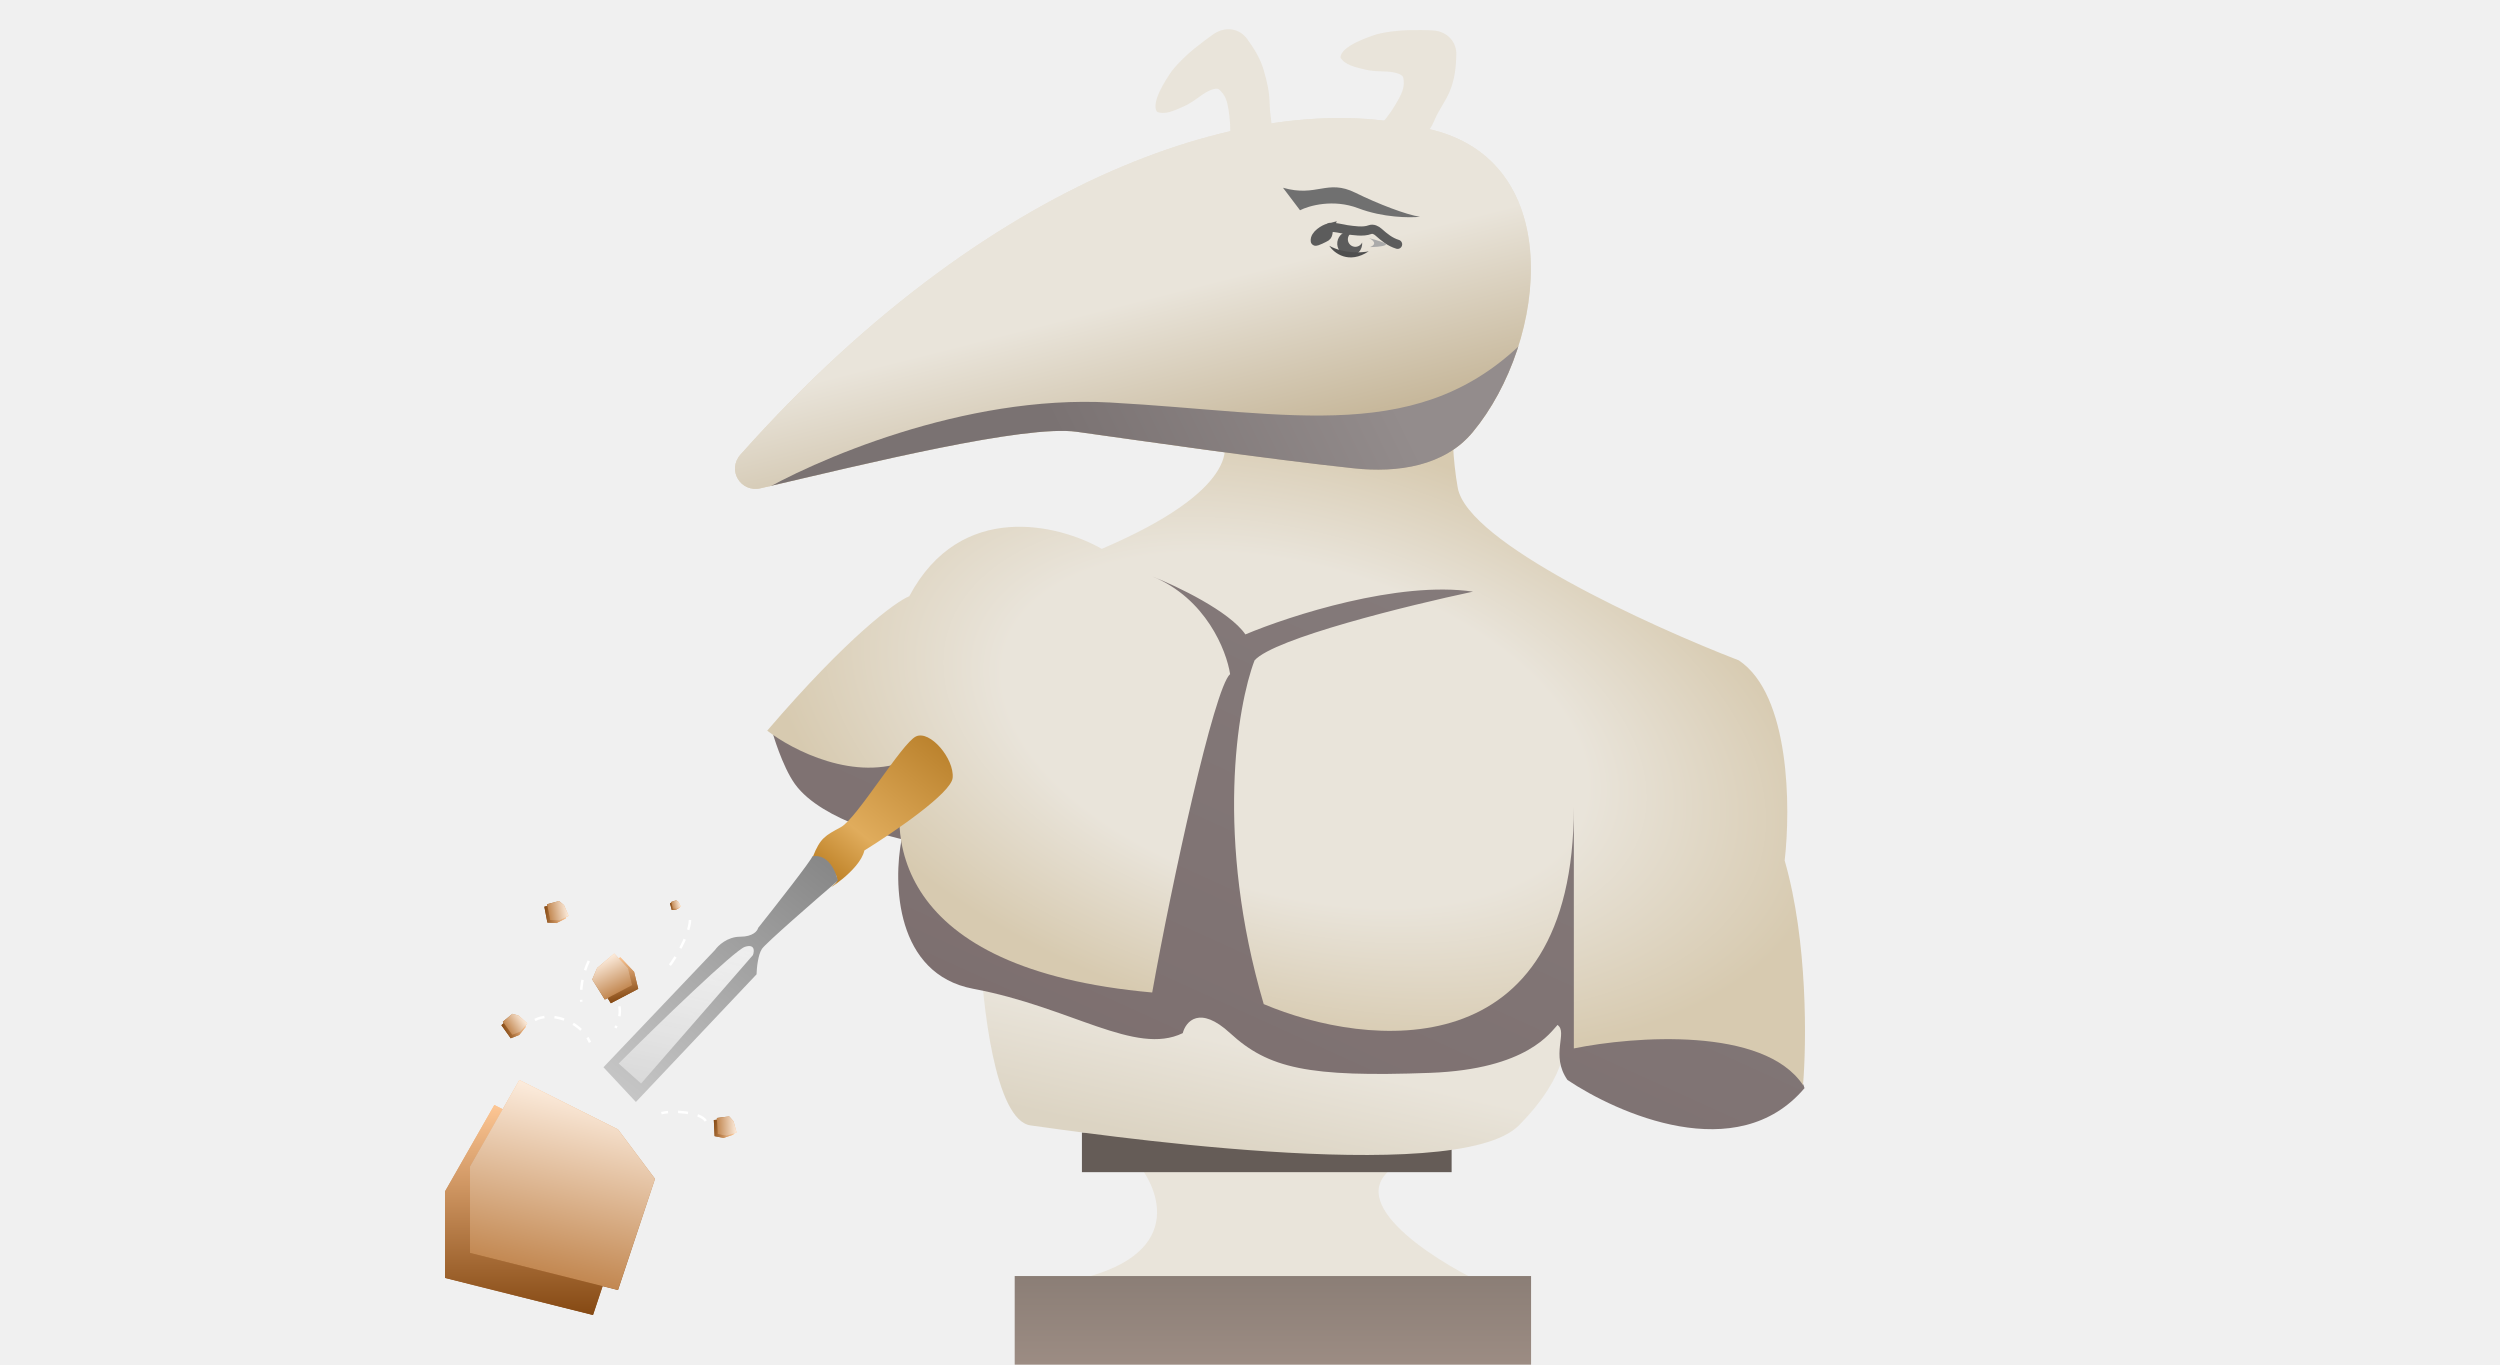
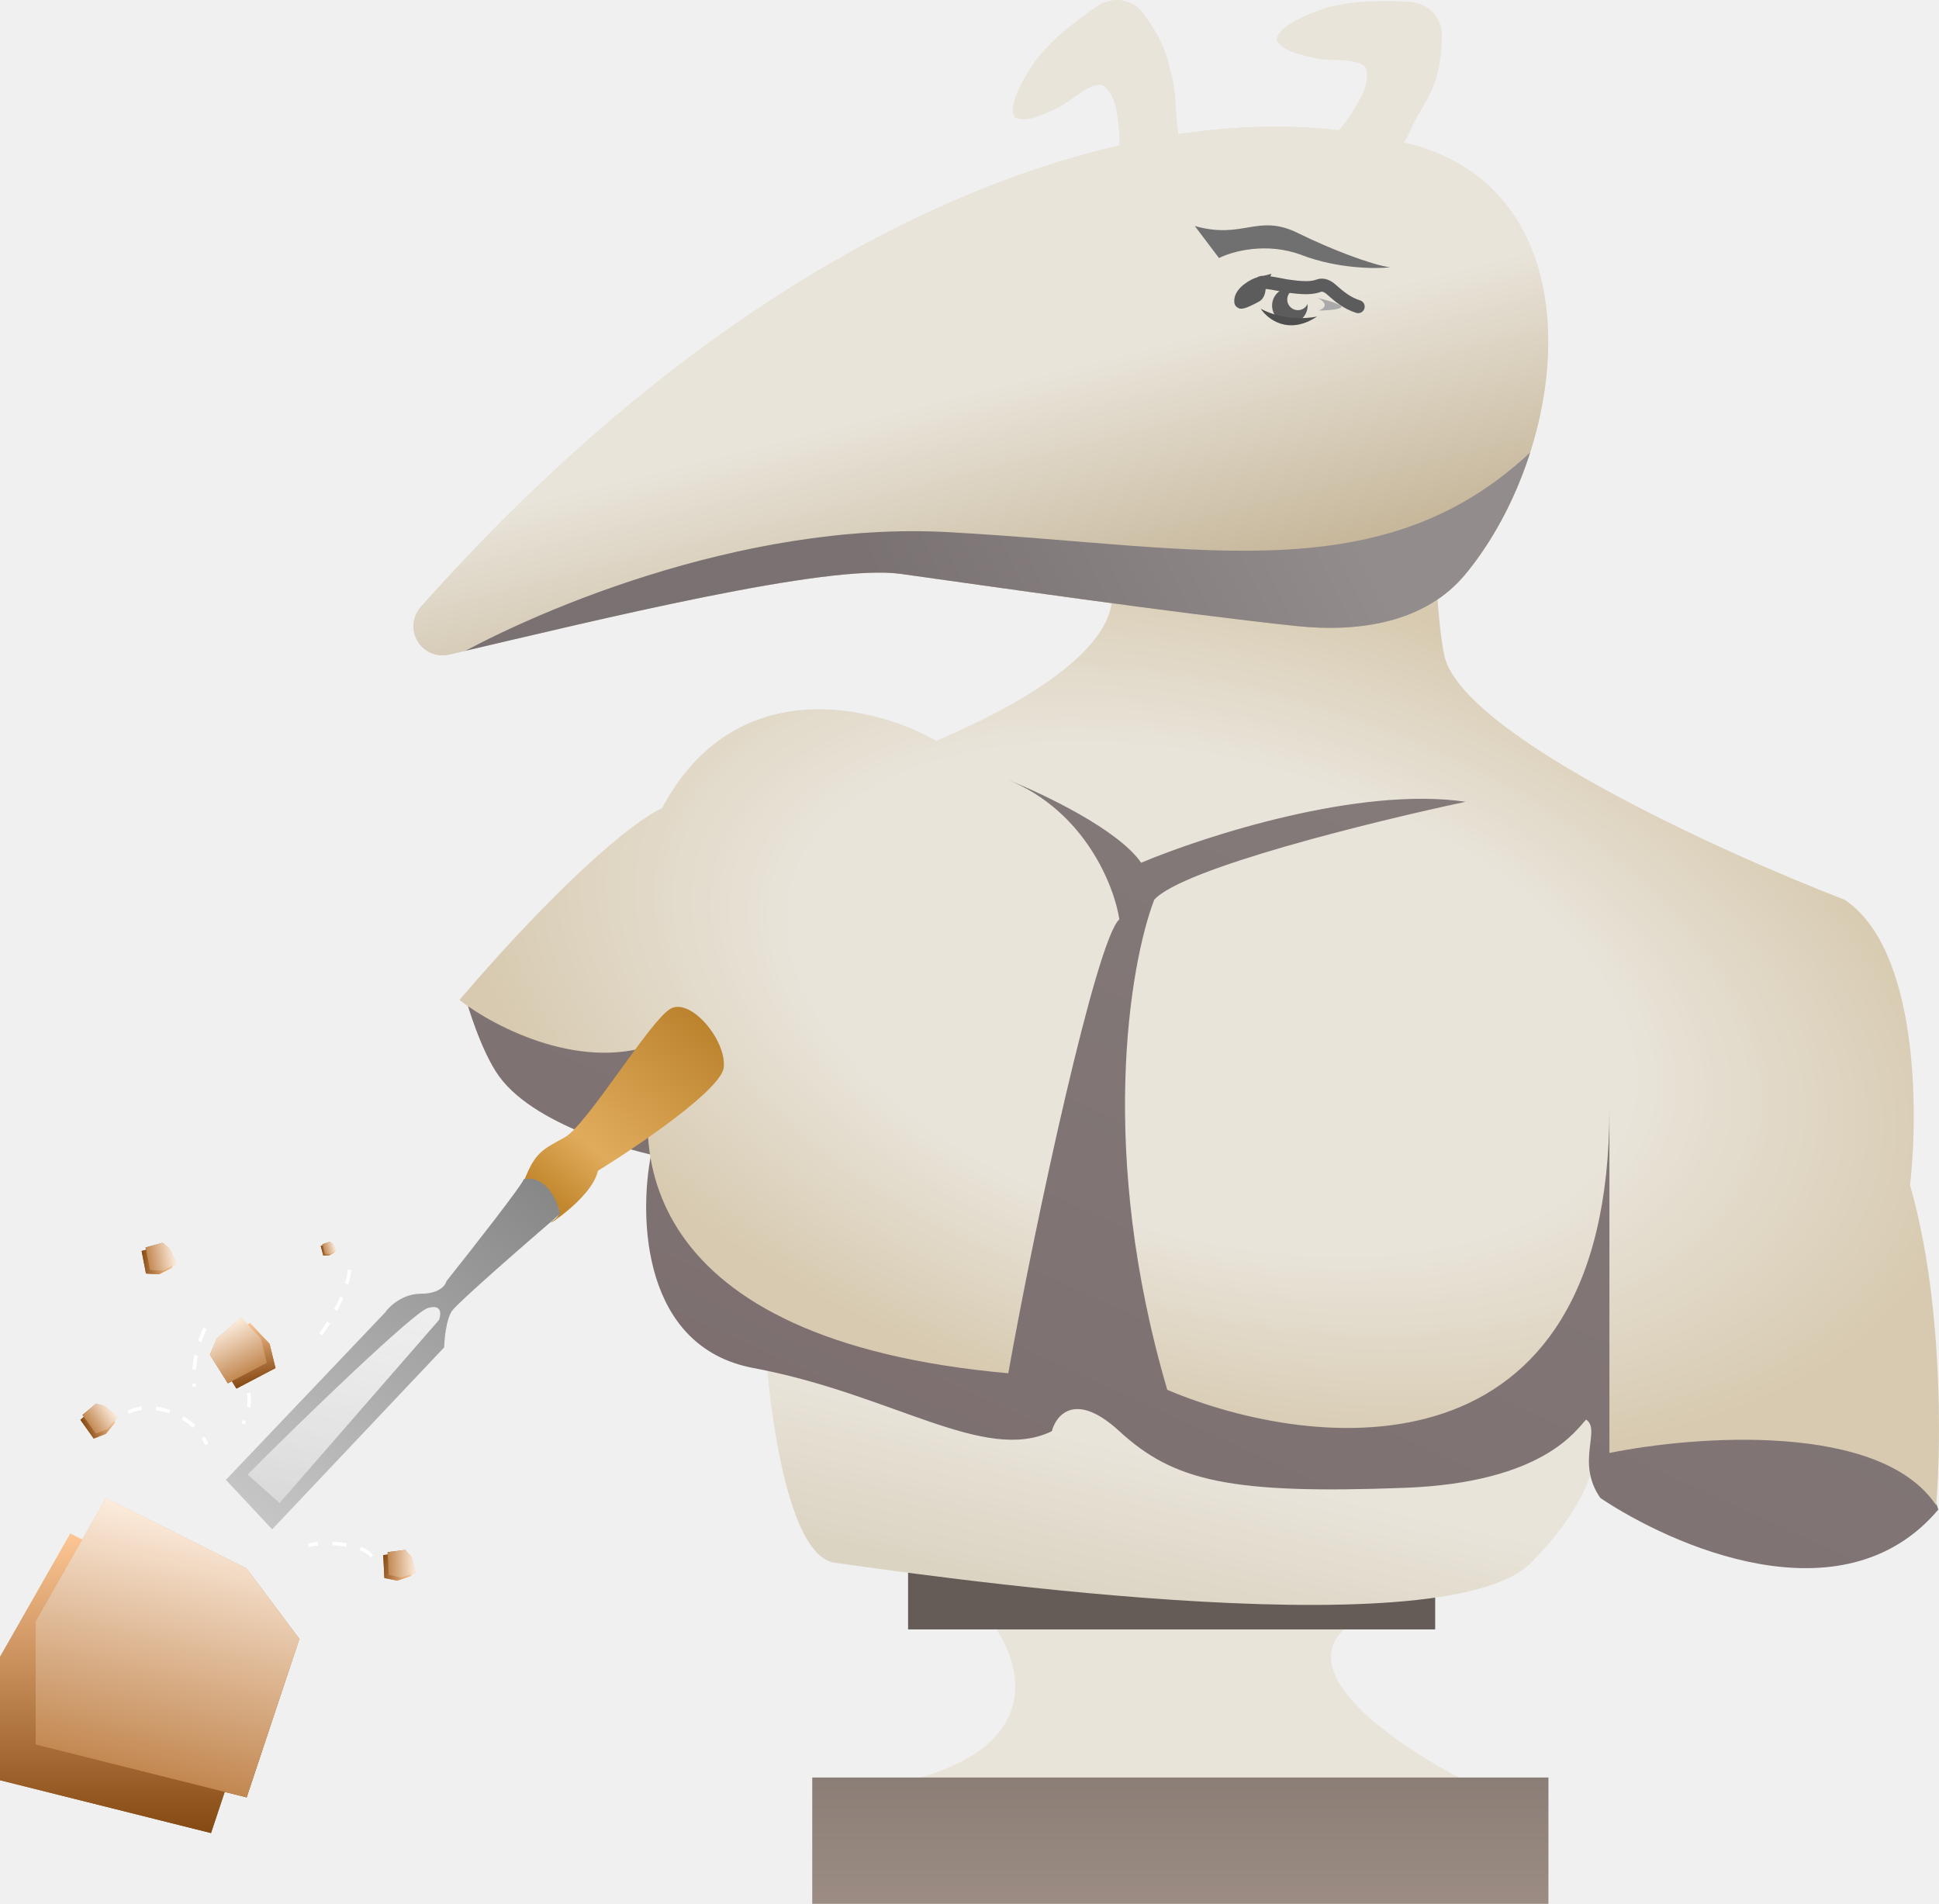
- <svg xmlns="http://www.w3.org/2000/svg" width="500" height="273" viewBox="25 0 272 273" fill="none">
+ <svg xmlns="http://www.w3.org/2000/svg" fill="none" viewBox="0 5.85 272 267.08">
  <path d="M122.825 256.603C147.84 252.488 143.671 238.885 138.459 232.598H191.188C178.19 239.342 196.604 251.411 207.436 256.603C168.809 258.317 97.809 260.718 122.825 256.603Z" fill="#E9E4DA" />
  <rect x="113.941" y="255.208" width="103.272" height="17.721" fill="url(#paint0_linear_530_226)" />
  <rect x="127.385" y="226.488" width="73.94" height="7.944" fill="#655C57" />
  <path d="M117.132 225.086C110.009 224.135 107.409 200.632 107 189C112.731 192.569 126.465 200.738 135.553 204.862C144.64 208.986 148.754 203.144 149.675 199.707C164.412 217.473 204.938 210.546 223.359 204.862C224.69 207.374 224.833 214.935 214.763 225.086C202.175 237.776 126.035 226.276 117.132 225.086Z" fill="url(#paint1_linear_530_226)" />
  <path d="M105.691 197.767C90.048 194.834 89.6 176.583 91.331 167.824C91.331 167.824 75.484 164.425 70 156.825C67.426 153.258 65.5 146.5 65.5 146.5L100.497 139.715L109.663 181.268L139.606 193.795L152.133 132.687L132.579 110.688L144.189 106.716L171.688 117.105L210.491 110.688L219.963 117.105L174.438 132.687L169.549 193.795C179.428 193.999 201.447 194.284 210.491 193.795C219.535 193.306 221.648 168.619 224.5 156.5C228.411 160.655 230.555 191.758 228.213 206.628C259.5 202.228 270.377 212.127 271.905 217.627C258.461 233.515 234.379 222.62 224.5 216C221 211 224.639 206.426 222.5 205C221.176 206.324 216.602 213.838 197.048 214.572C172.604 215.488 164.66 213.655 157.022 206.628C150.911 201.006 148.161 204.285 147.55 206.628C138.079 211.211 125.246 201.433 105.691 197.767Z" fill="url(#paint2_linear_530_226)" />
  <path d="M131.357 109.772C158.244 98.284 157.837 88.893 154.272 85.634C182.137 101.767 198.066 81.153 202.547 68.83C201.733 73.82 200.592 86.551 202.547 97.55C204.503 108.55 240.841 125.151 258.766 132.076C269.033 138.92 269.155 161.612 267.933 172.102C272.577 188.234 272.312 208.766 271.599 217.016C263.777 205.283 237.786 207.239 225.768 209.683V161.408C225.768 213.961 184.419 209.581 163.744 200.822C153.967 167.58 158.448 141.14 161.911 132.076C165.822 127.676 192.668 121.077 205.603 118.327C190.692 116.127 169.04 123.114 160.077 126.882C156.9 122.238 146.328 117.207 141.44 115.271C152.194 119.671 156.309 130.141 157.022 134.826C153.844 137.515 145.31 176.807 141.44 198.5C89.62 193.856 87.461 167.111 92.859 151.936C82.104 156.58 69.434 150.001 64.444 146.131C80.576 127.31 90.109 120.364 92.859 119.243C103.125 99.933 122.802 104.883 131.357 109.772Z" fill="url(#paint3_radial_530_226)" />
  <path d="M59.11 90.906C111.745 31.868 165.12 17.97 195.117 25.469C224.798 30.707 220.59 68.323 205.518 86.452C199.872 93.243 190.558 94.605 181.777 93.667C164.585 91.832 138.127 87.994 126.344 86.357C115.966 84.916 84.524 92.663 63.129 97.652C59.101 98.591 56.358 93.993 59.11 90.906Z" fill="url(#paint4_linear_530_226)" />
  <path d="M59.11 90.906C111.745 31.868 165.12 17.97 195.117 25.469C224.798 30.707 220.59 68.323 205.518 86.452C199.872 93.243 190.558 94.605 181.777 93.667C164.585 91.832 138.127 87.994 126.344 86.357C115.966 84.916 84.524 92.663 63.129 97.652C59.101 98.591 56.358 93.993 59.11 90.906Z" fill="url(#paint5_linear_530_226)" />
  <mask id="mask0_530_226" style="mask-type:alpha" maskUnits="userSpaceOnUse" x="57" y="23" width="161" height="75">
    <path d="M59.11 90.906C111.745 31.868 165.12 17.97 195.117 25.469C224.798 30.707 220.59 68.323 205.518 86.452C199.872 93.243 190.558 94.605 181.777 93.667C164.585 91.832 138.127 87.994 126.344 86.357C115.966 84.916 84.524 92.663 63.129 97.652C59.101 98.591 56.358 93.993 59.11 90.906Z" fill="#E9E4DA" />
  </mask>
  <g mask="url(#mask0_530_226)">
    <path d="M133 80.5C103.8 78.9 73.5 92.167 62 99H135L214 94L217 67C195.5 89.5 169.5 82.5 133 80.5Z" fill="url(#paint6_linear_530_226)" />
  </g>
  <path d="M156.963 27.845C156.824 29.178 156.714 30.647 156.888 31.982L165.493 28.724C165.266 27.877 165.248 26.849 165.302 25.983C165.414 24.191 165.009 23.361 164.931 20.745C164.853 18.13 164.424 16.531 163.851 14.398C163.16 11.825 161.865 9.769 160.445 7.809C158.897 5.672 156.12 5.211 153.804 6.763C152.461 7.663 151.192 8.687 149.916 9.677C148.505 10.772 145.883 13.3 144.928 14.822C144.38 15.696 141.078 20.513 142.399 22.354C143.96 23.032 145.917 22.079 147.34 21.466C149.319 20.613 149.892 20.012 151.688 18.788C152.272 18.39 154.172 17.305 154.864 17.935C156.067 19.032 156.434 20.221 156.683 21.801C156.996 23.788 157.172 25.838 156.963 27.845Z" fill="#E9E4DA" />
  <path d="M187.288 24.724C187.207 24.809 187.126 24.895 187.045 24.982C185.721 26.395 186.483 28.495 188.336 29.056L193.513 30.623C193.849 29.813 194.461 28.988 195.032 28.335C196.214 26.982 197.233 25.644 197.933 23.957C198.774 21.934 200.102 20.309 200.949 18.269C201.971 15.808 202.198 13.389 202.268 10.969C202.345 8.333 200.425 6.273 197.643 6.091C196.03 5.985 194.4 6.022 192.785 6.029C190.999 6.035 187.379 6.44 185.694 7.064C184.727 7.422 179.172 9.225 179.096 11.489C179.92 12.979 182.052 13.417 183.553 13.799C185.642 14.331 186.462 14.204 188.632 14.329C189.338 14.37 191.505 14.67 191.669 15.59C191.953 17.193 191.519 18.359 190.753 19.764C189.789 21.529 188.678 23.261 187.288 24.724Z" fill="#E9E4DA" />
  <path d="M171.004 42.051L167.598 37.55C174.38 39.496 176.409 35.747 182.067 38.544C186.592 40.782 192.365 42.99 195 43.355C192.955 43.576 187.621 43.543 182.645 41.646C177.669 39.749 172.811 41.126 171.004 42.051Z" fill="#707070" />
  <path d="M184.991 49.416C186.587 48.795 185.539 47.97 184.815 47.636C186.175 47.96 188.733 48.69 188.085 49.018C187.438 49.345 185.753 49.419 184.991 49.416Z" fill="#AAAAAA" />
  <path fill-rule="evenodd" clip-rule="evenodd" d="M183.426 48.493C183.157 49.077 182.53 49.442 181.861 49.349C181.042 49.236 180.47 48.48 180.584 47.661C180.676 46.992 181.198 46.488 181.832 46.388C181.659 46.321 181.475 46.274 181.283 46.247C179.918 46.058 178.659 47.012 178.47 48.376C178.281 49.741 179.234 51.001 180.599 51.189C181.964 51.378 183.223 50.425 183.412 49.06C183.439 48.868 183.443 48.678 183.426 48.493Z" fill="#5C5C5C" />
  <path d="M174.062 48.203C173.888 46.976 175.853 45.803 176.774 45.58C176.553 46.082 176.746 46.966 176.207 47.335C176.044 47.447 174.098 48.457 174.062 48.203Z" fill="#D9D9D9" />
  <path d="M176.774 45.58C175.853 45.803 173.888 46.976 174.062 48.203C174.098 48.457 176.044 47.447 176.207 47.335C176.746 46.966 176.553 46.082 176.774 45.58ZM176.774 45.58C176.952 45.177 180.115 45.901 180.349 45.934C181.677 46.117 183.654 46.442 184.959 45.937C185.614 45.683 186.262 46.031 186.735 46.45C187.903 47.486 188.976 48.382 190.518 48.863" stroke="#5C5C5C" stroke-width="1.833" stroke-linecap="round" />
  <path d="M176.85 49.16C177.821 50.637 180.762 52.925 184.758 50.254C183.372 50.566 179.849 50.783 176.85 49.16Z" fill="#4F4F4F" />
  <path d="M33.169 200.647L30.65 196.628L31.636 194.33L33.344 192.887L35.052 191.443L37.821 194.373L38.646 197.774L33.169 200.647Z" fill="url(#paint7_linear_530_226)" />
  <path d="M33.169 200.647L30.65 196.628L31.636 194.33L33.344 192.887L35.052 191.443L37.821 194.373L38.646 197.774L33.169 200.647Z" fill="url(#paint8_linear_530_226)" />
  <path d="M31.962 199.911L29.443 195.892L30.429 193.594L32.136 192.151L33.844 190.707L36.613 193.637L37.439 197.038L31.962 199.911Z" fill="url(#paint9_linear_530_226)" />
  <path d="M31.962 199.911L29.443 195.892L30.429 193.594L32.136 192.151L33.844 190.707L36.613 193.637L37.439 197.038L31.962 199.911Z" fill="url(#paint10_linear_530_226)" />
  <path d="M29.6 263L37 240.765L29.6 230.882L19.733 225.941L9.867 221L0 238.294V255.588L29.6 263Z" fill="url(#paint11_linear_530_226)" />
  <path d="M29.6 263L37 240.765L29.6 230.882L19.733 225.941L9.867 221L0 238.294V255.588L29.6 263Z" fill="url(#paint12_linear_530_226)" />
  <path d="M34.6 258L42 235.765L34.6 225.882L24.733 220.941L14.867 216L5 233.294V250.588L34.6 258Z" fill="url(#paint13_linear_530_226)" />
  <path d="M34.6 258L42 235.765L34.6 225.882L24.733 220.941L14.867 216L5 233.294V250.588L34.6 258Z" fill="url(#paint14_linear_530_226)" />
  <path d="M11.276 205.026L13.178 203.441L14.435 203.789L15.302 204.571L16.169 205.353L14.848 206.991L13.147 207.657L11.276 205.026Z" fill="url(#paint15_linear_530_226)" />
  <path d="M11.276 205.026L13.178 203.441L14.435 203.789L15.302 204.571L16.169 205.353L14.848 206.991L13.147 207.657L11.276 205.026Z" fill="url(#paint16_linear_530_226)" />
  <path d="M11.572 204.35L13.474 202.764L14.731 203.113L15.598 203.895L16.465 204.677L15.144 206.315L13.443 206.981L11.572 204.35Z" fill="url(#paint17_linear_530_226)" />
  <path d="M11.572 204.35L13.474 202.764L14.731 203.113L15.598 203.895L16.465 204.677L15.144 206.315L13.443 206.981L11.572 204.35Z" fill="url(#paint18_linear_530_226)" />
  <path d="M53.765 224.004L56.221 223.693L57.093 224.665L57.401 225.79L57.71 226.916L55.715 227.584L53.923 227.228L53.765 224.004Z" fill="url(#paint19_linear_530_226)" />
  <path d="M53.765 224.004L56.221 223.693L57.093 224.665L57.401 225.79L57.71 226.916L55.715 227.584L53.923 227.228L53.765 224.004Z" fill="url(#paint20_linear_530_226)" />
  <path d="M54.378 223.594L56.835 223.283L57.706 224.254L58.015 225.38L58.324 226.506L56.328 227.174L54.536 226.818L54.378 223.594Z" fill="url(#paint21_linear_530_226)" />
  <path d="M54.378 223.594L56.835 223.283L57.706 224.254L58.015 225.38L58.324 226.506L56.328 227.174L54.536 226.818L54.378 223.594Z" fill="url(#paint22_linear_530_226)" />
  <path d="M44.997 180.635L46.018 180.284L46.476 180.621L46.708 181.074L46.94 181.528L46.147 181.99L45.351 181.997L44.997 180.635Z" fill="url(#paint23_linear_530_226)" />
  <path d="M44.997 180.635L46.018 180.284L46.476 180.621L46.708 181.074L46.94 181.528L46.147 181.99L45.351 181.997L44.997 180.635Z" fill="url(#paint24_linear_530_226)" />
  <path d="M45.222 180.405L46.243 180.055L46.702 180.392L46.933 180.845L47.165 181.298L46.373 181.76L45.576 181.768L45.222 180.405Z" fill="url(#paint25_linear_530_226)" />
  <path d="M45.222 180.405L46.243 180.055L46.702 180.392L46.933 180.845L47.165 181.298L46.373 181.76L45.576 181.768L45.222 180.405Z" fill="url(#paint26_linear_530_226)" />
  <path d="M19.868 181.342L22.256 180.689L23.256 181.528L23.72 182.599L24.184 183.67L22.303 184.613L20.478 184.513L19.868 181.342Z" fill="url(#paint27_linear_530_226)" />
  <path d="M19.868 181.342L22.256 180.689L23.256 181.528L23.72 182.599L24.184 183.67L22.303 184.613L20.478 184.513L19.868 181.342Z" fill="url(#paint28_linear_530_226)" />
  <path d="M20.418 180.85L22.806 180.197L23.806 181.036L24.27 182.107L24.734 183.178L22.852 184.12L21.028 184.02L20.418 180.85Z" fill="url(#paint29_linear_530_226)" />
  <path d="M20.418 180.85L22.806 180.197L23.806 181.036L24.27 182.107L24.734 183.178L22.852 184.12L21.028 184.02L20.418 180.85Z" fill="url(#paint30_linear_530_226)" />
  <path d="M17.99 203.998C20.986 202.324 26.99 203.977 29 208.473" stroke="white" stroke-width="0.5" stroke-dasharray="2 2" />
  <path d="M52.157 224.191C51.033 222.392 45.474 222.021 43.279 222.641" stroke="white" stroke-width="0.5" stroke-dasharray="2 2" />
  <path d="M34.863 201.265C35.099 202.237 34.967 203.813 34.097 205.592" stroke="white" stroke-width="0.5" stroke-dasharray="2 2" />
  <path d="M49 184C48.936 186.999 45.5 193 43.713 194.433" stroke="white" stroke-width="0.5" stroke-dasharray="2 2" />
  <path d="M28.76 192.192C27.464 194.898 27.036 197.86 27.249 200.351" stroke="white" stroke-width="0.5" stroke-dasharray="2 2" />
  <path d="M101.531 155.572C101.246 158.63 89.639 166.531 83.872 170.099C83.007 174.158 75.183 178.855 77.836 176.898C79.959 175.332 75.878 172.543 73.572 171.345C75.071 167.568 76.02 167.147 79.198 165.416C82.377 163.685 91.367 148.647 94.178 147.296C96.988 145.946 101.887 151.749 101.531 155.572Z" fill="url(#paint31_linear_530_226)" />
  <path d="M73.474 171.267C76.622 170.7 78.184 174.278 78.571 176.138C73.846 180.196 64.195 188.601 63.398 189.762C62.6 190.922 62.341 193.646 62.311 194.863L38.178 220.396L31.688 213.451L54.002 189.996C54.611 189.112 56.47 187.345 59.04 187.342C61.609 187.339 62.501 186.168 62.625 185.583C66.175 181.122 73.315 172.013 73.474 171.267Z" fill="url(#paint32_linear_530_226)" />
  <path d="M61.583 191.022L39.215 216.702L34.734 212.708C42.591 204.807 57.972 189.989 59.987 189.363C62.001 188.737 61.89 190.208 61.583 191.022Z" fill="url(#paint33_linear_530_226)" />
  <defs>
    <linearGradient id="paint0_linear_530_226" x1="165.577" y1="255.208" x2="165.577" y2="272.929" gradientUnits="userSpaceOnUse">
      <stop stop-color="#8B7E76" />
      <stop offset="1" stop-color="#9C8C83" />
    </linearGradient>
    <linearGradient id="paint1_linear_530_226" x1="165.5" y1="189" x2="156" y2="231" gradientUnits="userSpaceOnUse">
      <stop offset="0.487" stop-color="#E9E4DA" />
      <stop offset="1" stop-color="#DCD4C3" />
    </linearGradient>
    <linearGradient id="paint2_linear_530_226" x1="209.5" y1="90.5" x2="151" y2="219" gradientUnits="userSpaceOnUse">
      <stop stop-color="#867D7D" />
      <stop offset="0.905" stop-color="#7E7171" />
      <stop offset="1" stop-color="#7D6F6F" />
      <stop offset="1" stop-color="#796B6B" />
    </linearGradient>
    <radialGradient id="paint3_radial_530_226" cx="0" cy="0" r="1" gradientUnits="userSpaceOnUse" gradientTransform="translate(170 146) rotate(105.55) scale(59.6846 109.079)">
      <stop offset="0.55" stop-color="#E9E4DA" />
      <stop offset="1" stop-color="#D7CAB0" />
    </radialGradient>
    <linearGradient id="paint4_linear_530_226" x1="144" y1="22" x2="147.5" y2="102" gradientUnits="userSpaceOnUse">
      <stop offset="0.303" stop-color="#E9E4DA" />
      <stop offset="1" stop-color="#DFD4BF" />
    </linearGradient>
    <linearGradient id="paint5_linear_530_226" x1="124" y1="41.5" x2="141" y2="109" gradientUnits="userSpaceOnUse">
      <stop offset="0.31" stop-color="#E9E4DA" />
      <stop offset="0.827" stop-color="#C4B496" />
    </linearGradient>
    <linearGradient id="paint6_linear_530_226" x1="185.5" y1="71" x2="128.5" y2="99" gradientUnits="userSpaceOnUse">
      <stop stop-color="#938C8C" />
      <stop offset="1" stop-color="#7A7272" />
    </linearGradient>
    <linearGradient id="paint7_linear_530_226" x1="33.351" y1="191.856" x2="35.356" y2="200.116" gradientUnits="userSpaceOnUse">
      <stop stop-color="#FDC694" />
      <stop offset="1" stop-color="#854913" />
    </linearGradient>
    <linearGradient id="paint8_linear_530_226" x1="33.351" y1="191.856" x2="35.356" y2="200.116" gradientUnits="userSpaceOnUse">
      <stop stop-color="#FDC694" />
      <stop offset="1" stop-color="#854913" />
    </linearGradient>
    <linearGradient id="paint9_linear_530_226" x1="32.143" y1="191.12" x2="34.148" y2="199.38" gradientUnits="userSpaceOnUse">
      <stop stop-color="#FDC694" />
      <stop offset="1" stop-color="#854913" />
    </linearGradient>
    <linearGradient id="paint10_linear_530_226" x1="32.143" y1="191.12" x2="36.688" y2="200.307" gradientUnits="userSpaceOnUse">
      <stop stop-color="#FFF1E4" />
      <stop offset="1" stop-color="#AF6622" />
    </linearGradient>
    <linearGradient id="paint11_linear_530_226" x1="18.5" y1="221" x2="18.5" y2="263" gradientUnits="userSpaceOnUse">
      <stop stop-color="#FDC694" />
      <stop offset="1" stop-color="#854913" />
    </linearGradient>
    <linearGradient id="paint12_linear_530_226" x1="18.5" y1="221" x2="18.5" y2="263" gradientUnits="userSpaceOnUse">
      <stop stop-color="#FDC694" />
      <stop offset="1" stop-color="#854913" />
    </linearGradient>
    <linearGradient id="paint13_linear_530_226" x1="23.5" y1="216" x2="23.5" y2="258" gradientUnits="userSpaceOnUse">
      <stop stop-color="#FDC694" />
      <stop offset="1" stop-color="#854913" />
    </linearGradient>
    <linearGradient id="paint14_linear_530_226" x1="23.5" y1="216" x2="12.366" y2="265.404" gradientUnits="userSpaceOnUse">
      <stop stop-color="#FFF1E4" />
      <stop offset="1" stop-color="#AF6622" />
    </linearGradient>
    <linearGradient id="paint15_linear_530_226" x1="15.836" y1="204.503" x2="11.704" y2="206.12" gradientUnits="userSpaceOnUse">
      <stop stop-color="#FDC694" />
      <stop offset="1" stop-color="#854913" />
    </linearGradient>
    <linearGradient id="paint16_linear_530_226" x1="15.836" y1="204.503" x2="11.704" y2="206.12" gradientUnits="userSpaceOnUse">
      <stop stop-color="#FDC694" />
      <stop offset="1" stop-color="#854913" />
    </linearGradient>
    <linearGradient id="paint17_linear_530_226" x1="16.132" y1="203.826" x2="12" y2="205.443" gradientUnits="userSpaceOnUse">
      <stop stop-color="#FDC694" />
      <stop offset="1" stop-color="#854913" />
    </linearGradient>
    <linearGradient id="paint18_linear_530_226" x1="16.132" y1="203.826" x2="11.699" y2="206.822" gradientUnits="userSpaceOnUse">
      <stop stop-color="#FFF1E4" />
      <stop offset="1" stop-color="#AF6622" />
    </linearGradient>
    <linearGradient id="paint19_linear_530_226" x1="57.888" y1="226.02" x2="53.536" y2="225.156" gradientUnits="userSpaceOnUse">
      <stop stop-color="#FDC694" />
      <stop offset="1" stop-color="#854913" />
    </linearGradient>
    <linearGradient id="paint20_linear_530_226" x1="57.888" y1="226.02" x2="53.536" y2="225.156" gradientUnits="userSpaceOnUse">
      <stop stop-color="#FDC694" />
      <stop offset="1" stop-color="#854913" />
    </linearGradient>
    <linearGradient id="paint21_linear_530_226" x1="58.502" y1="225.61" x2="54.15" y2="224.746" gradientUnits="userSpaceOnUse">
      <stop stop-color="#FDC694" />
      <stop offset="1" stop-color="#854913" />
    </linearGradient>
    <linearGradient id="paint22_linear_530_226" x1="58.502" y1="225.61" x2="53.153" y2="225.745" gradientUnits="userSpaceOnUse">
      <stop stop-color="#FFF1E4" />
      <stop offset="1" stop-color="#AF6622" />
    </linearGradient>
    <linearGradient id="paint23_linear_530_226" x1="46.936" y1="181.129" x2="45.002" y2="181.147" gradientUnits="userSpaceOnUse">
      <stop stop-color="#FDC694" />
      <stop offset="1" stop-color="#854913" />
    </linearGradient>
    <linearGradient id="paint24_linear_530_226" x1="46.936" y1="181.129" x2="45.002" y2="181.147" gradientUnits="userSpaceOnUse">
      <stop stop-color="#FDC694" />
      <stop offset="1" stop-color="#854913" />
    </linearGradient>
    <linearGradient id="paint25_linear_530_226" x1="47.161" y1="180.9" x2="45.227" y2="180.917" gradientUnits="userSpaceOnUse">
      <stop stop-color="#FDC694" />
      <stop offset="1" stop-color="#854913" />
    </linearGradient>
    <linearGradient id="paint26_linear_530_226" x1="47.161" y1="180.9" x2="44.891" y2="181.433" gradientUnits="userSpaceOnUse">
      <stop stop-color="#FFF1E4" />
      <stop offset="1" stop-color="#AF6622" />
    </linearGradient>
    <linearGradient id="paint27_linear_530_226" x1="24.234" y1="182.758" x2="19.804" y2="182.515" gradientUnits="userSpaceOnUse">
      <stop stop-color="#FDC694" />
      <stop offset="1" stop-color="#854913" />
    </linearGradient>
    <linearGradient id="paint28_linear_530_226" x1="24.234" y1="182.758" x2="19.804" y2="182.515" gradientUnits="userSpaceOnUse">
      <stop stop-color="#FDC694" />
      <stop offset="1" stop-color="#854913" />
    </linearGradient>
    <linearGradient id="paint29_linear_530_226" x1="24.784" y1="182.266" x2="20.354" y2="182.023" gradientUnits="userSpaceOnUse">
      <stop stop-color="#FDC694" />
      <stop offset="1" stop-color="#854913" />
    </linearGradient>
    <linearGradient id="paint30_linear_530_226" x1="24.784" y1="182.266" x2="19.507" y2="183.152" gradientUnits="userSpaceOnUse">
      <stop stop-color="#FFF1E4" />
      <stop offset="1" stop-color="#AF6622" />
    </linearGradient>
    <linearGradient id="paint31_linear_530_226" x1="76.934" y1="175.823" x2="102.756" y2="143.643" gradientUnits="userSpaceOnUse">
      <stop stop-color="#BD8025" />
      <stop offset="0.266" stop-color="#E0AC5C" />
      <stop offset="1" stop-color="#B17721" />
    </linearGradient>
    <linearGradient id="paint32_linear_530_226" x1="35.814" y1="218.894" x2="73.879" y2="170.988" gradientUnits="userSpaceOnUse">
      <stop stop-color="#C6C6C6" />
      <stop offset="1" stop-color="#888888" />
    </linearGradient>
    <linearGradient id="paint33_linear_530_226" x1="45.045" y1="217.944" x2="51.862" y2="185.95" gradientUnits="userSpaceOnUse">
      <stop stop-color="#D9D9D9" />
      <stop offset="1" stop-color="white" stop-opacity="0.83" />
    </linearGradient>
  </defs>
</svg>
